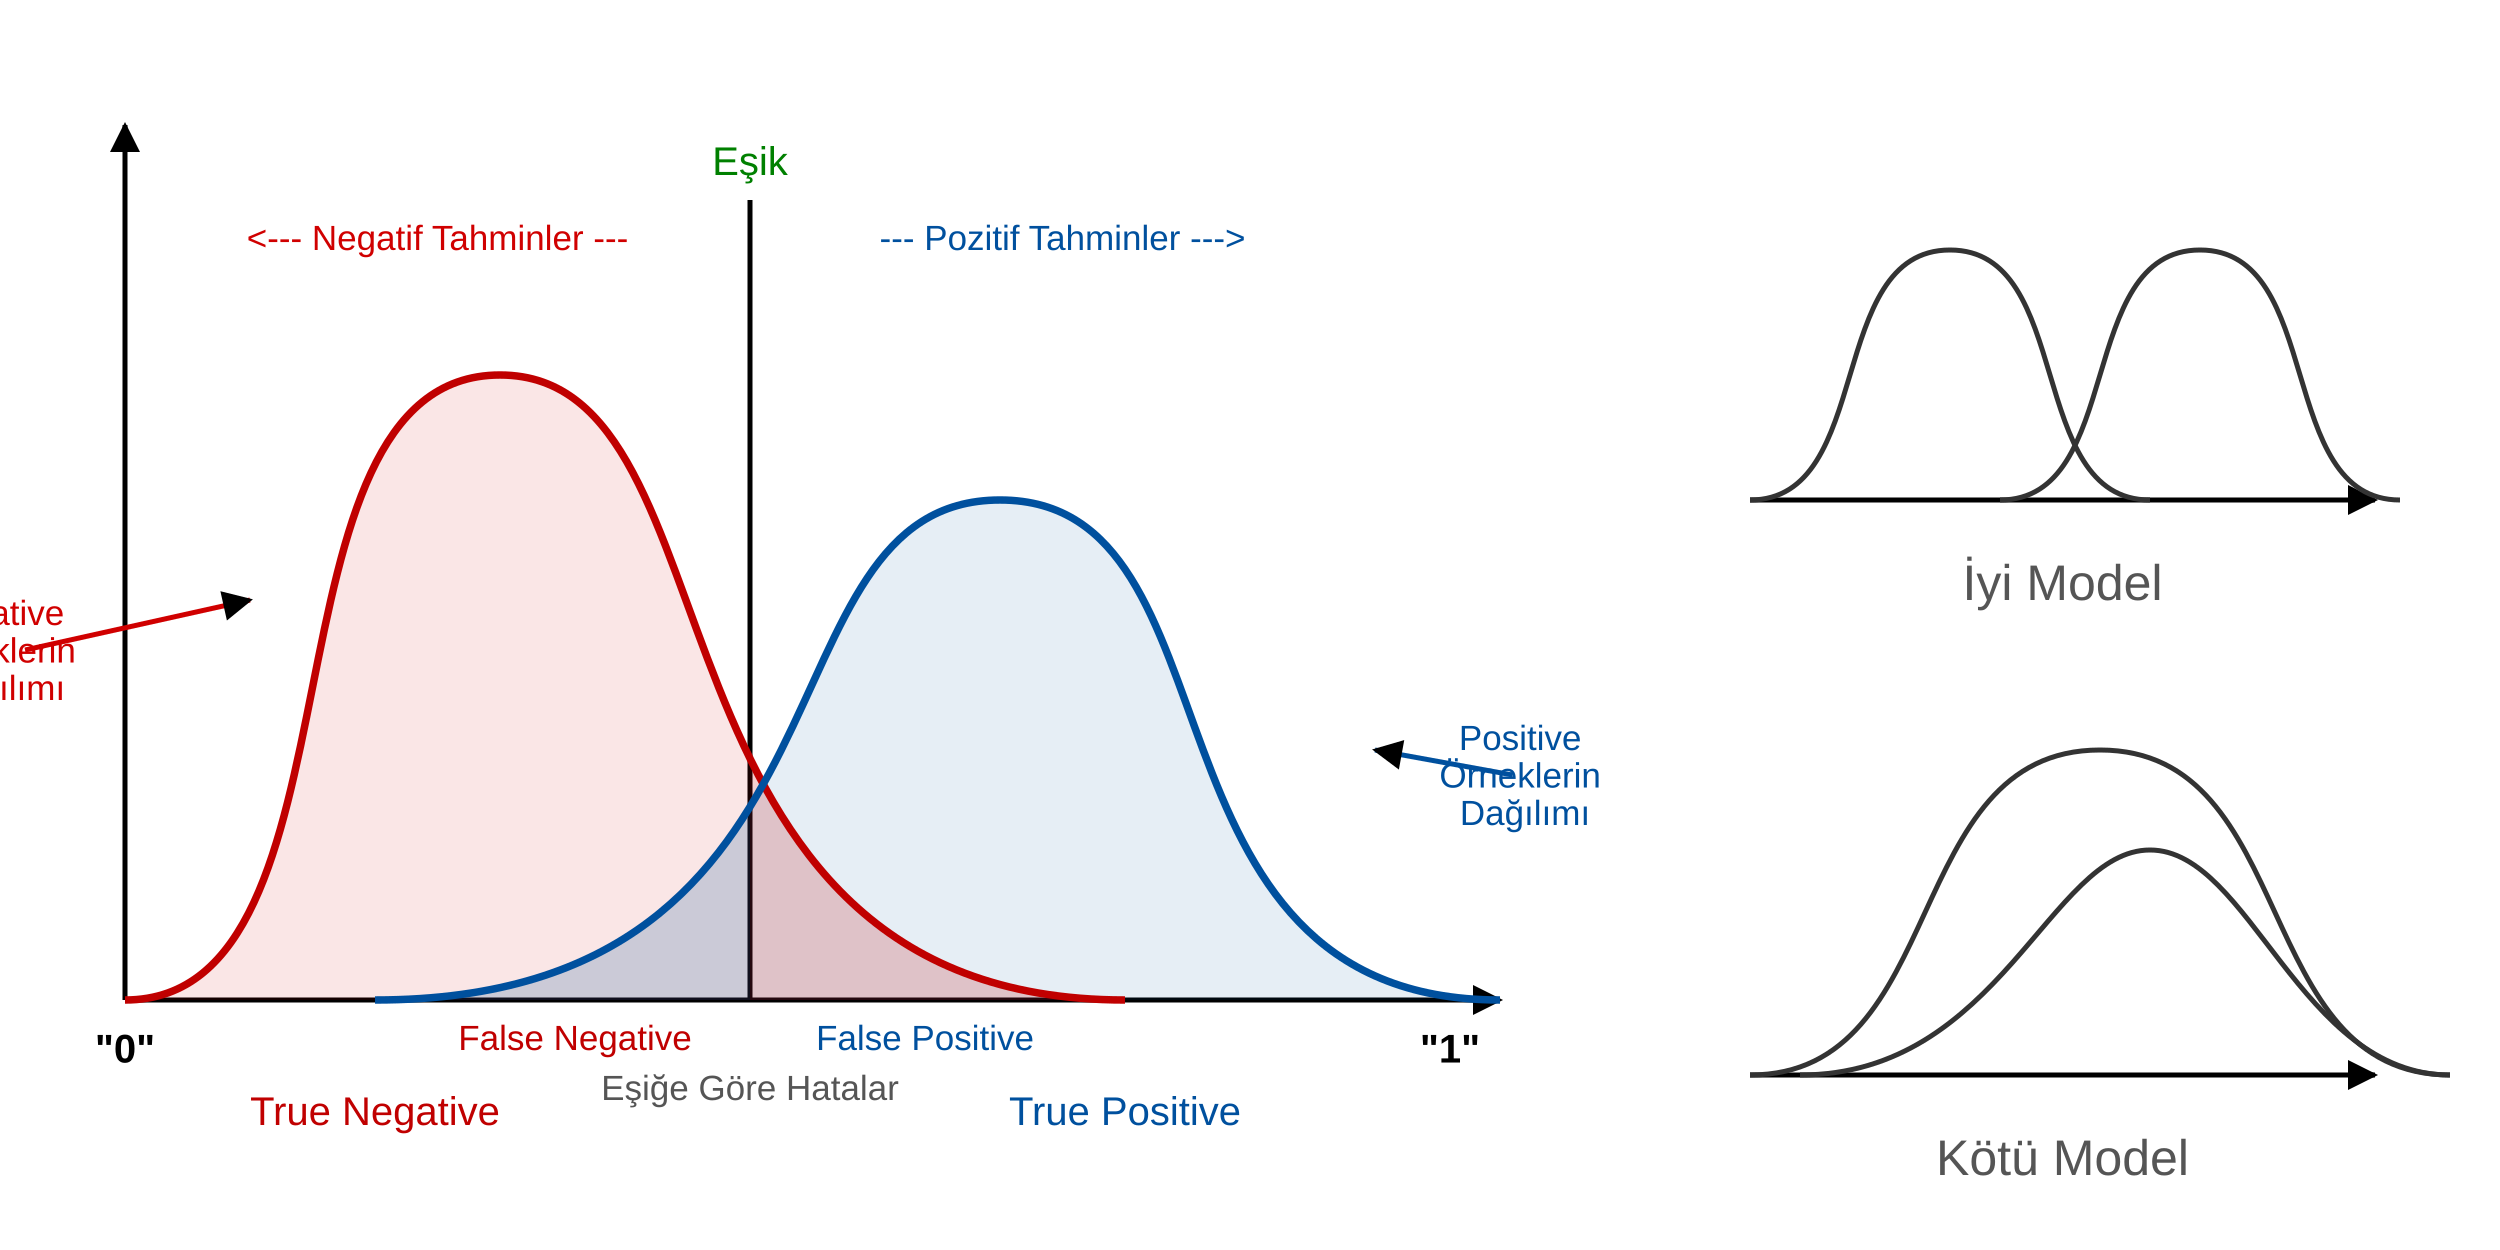
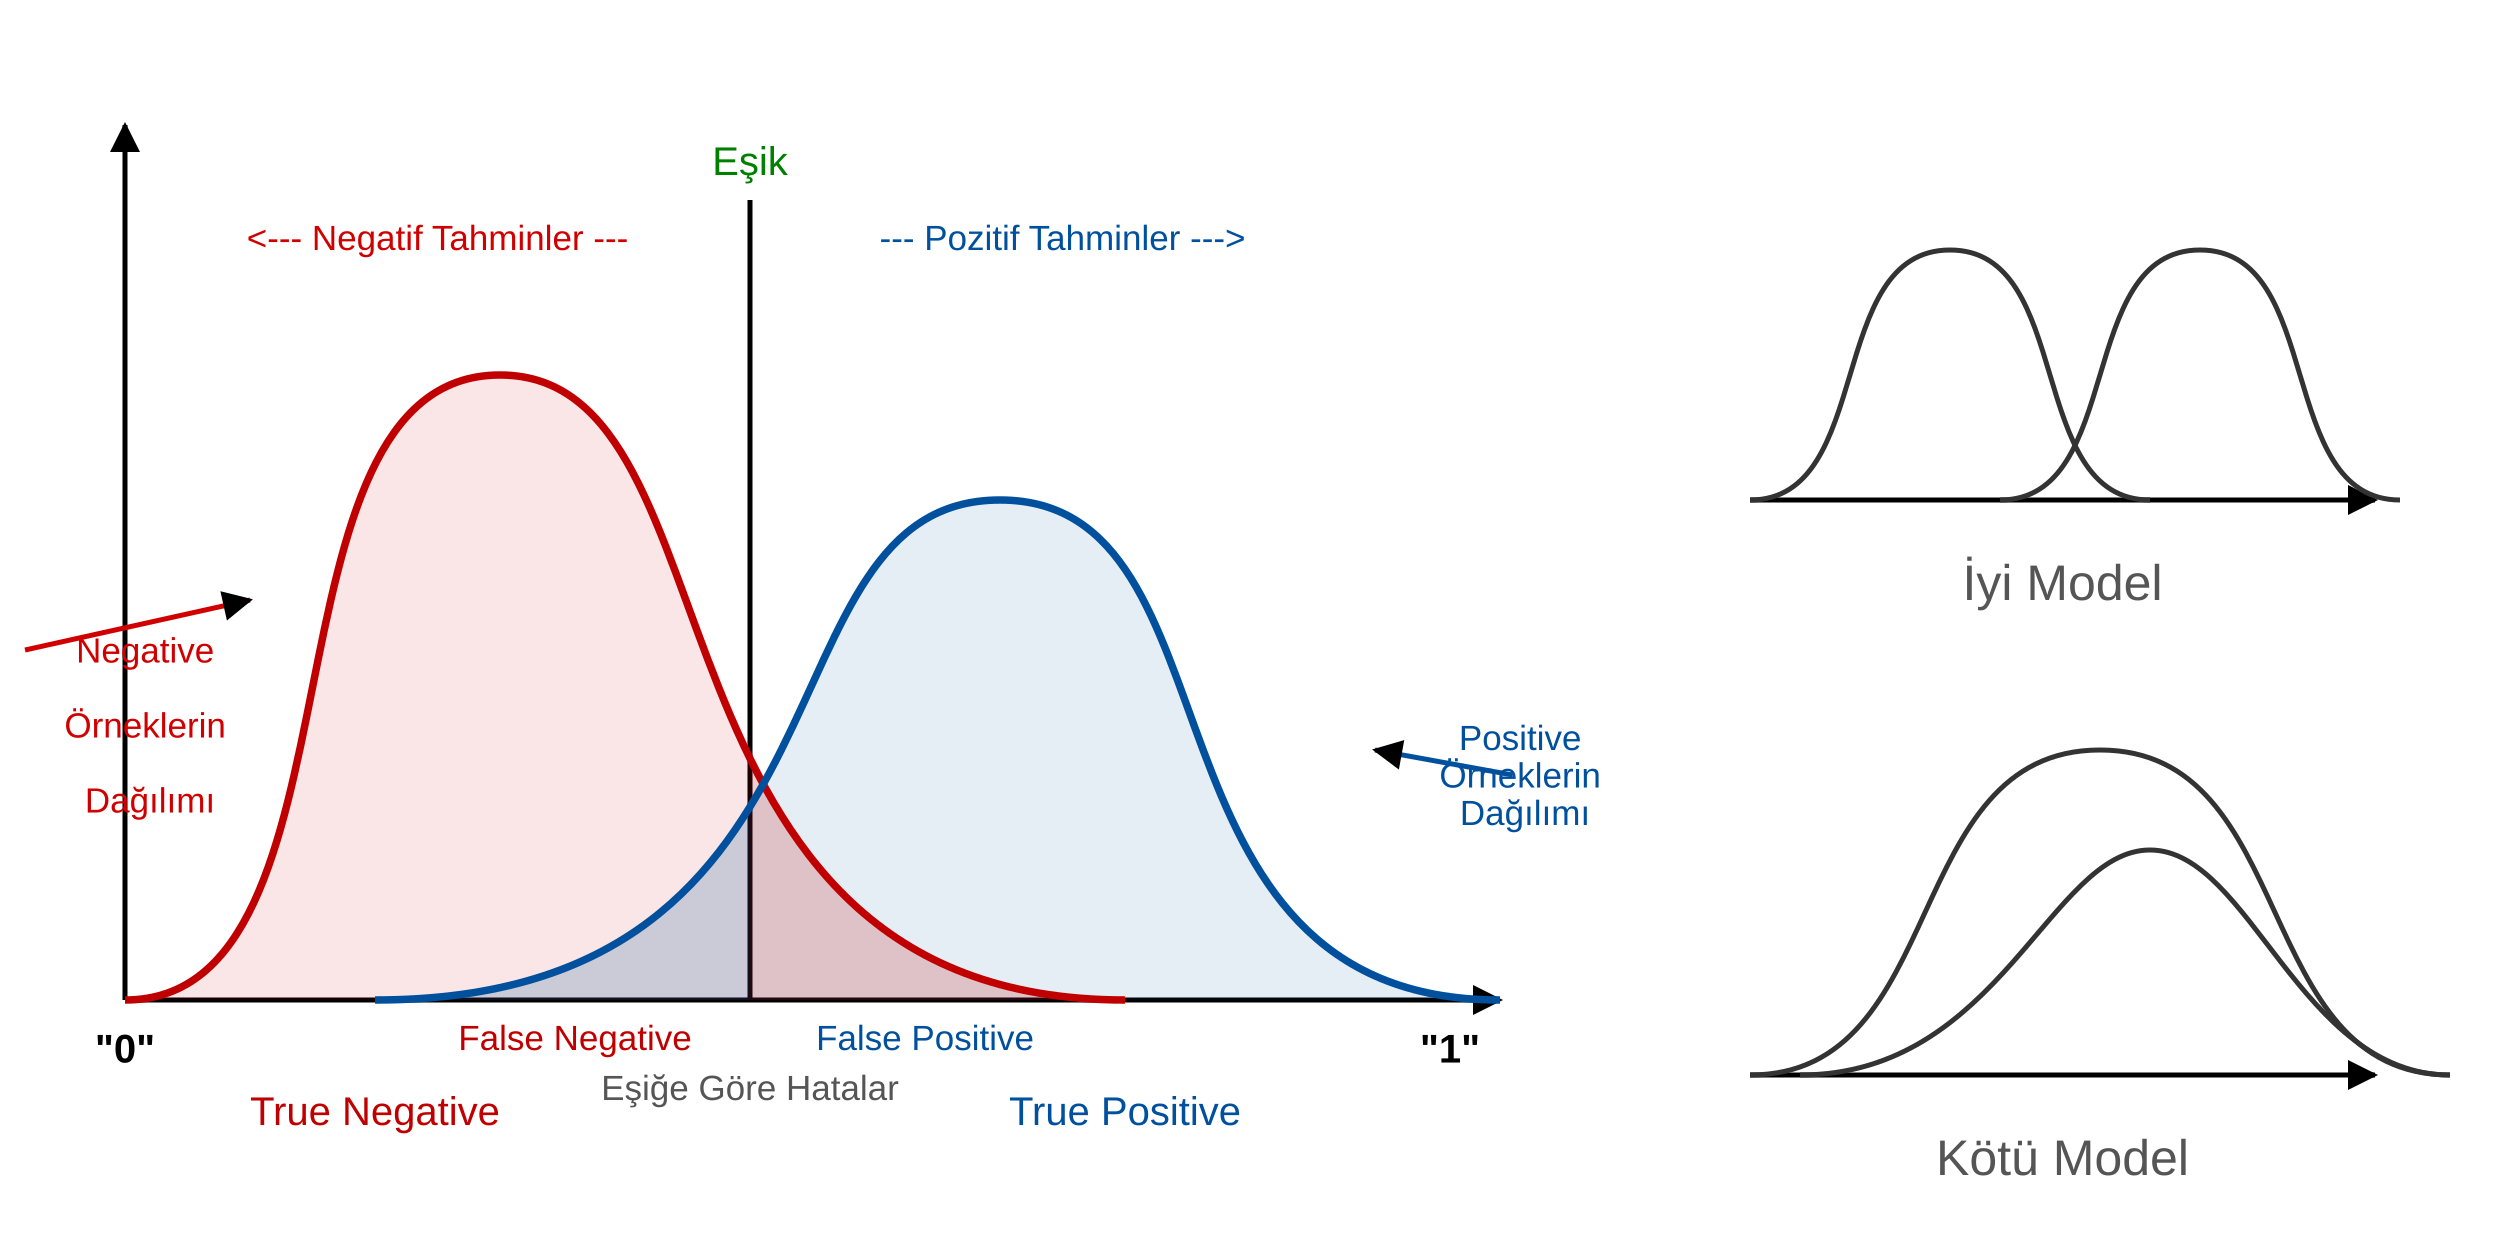
<svg xmlns="http://www.w3.org/2000/svg" width="1000" height="500" viewBox="0 0 1000 500">
  <defs>
    <style>
            .axis { stroke: black; stroke-width: 2; marker-end: url(#arrow); }
            .threshold-line { stroke: black; stroke-width: 2; }
            .curve-red { fill: none; stroke: #C00000; stroke-width: 3; }
            .curve-blue { fill: none; stroke: #00509E; stroke-width: 3; }
            .text-label { font-family: Arial, sans-serif; font-size: 16px; text-anchor: middle; }
            .text-small { font-family: Arial, sans-serif; font-size: 14px; text-anchor: middle; }
            .text-title { font-family: Arial, sans-serif; font-size: 20px; text-anchor: middle; fill: #555; }
        </style>
    <marker id="arrow" viewBox="0 0 10 10" refX="9" refY="5" markerWidth="6" markerHeight="6" orient="auto">
      <path d="M 0 0 L 10 5 L 0 10 z" fill="black" />
    </marker>
    <clipPath id="clip-left-of-threshold">
      <rect x="0" y="0" width="300" height="500" />
    </clipPath>
    <clipPath id="clip-right-of-threshold">
      <rect x="300" y="0" width="700" height="500" />
    </clipPath>
  </defs>
  <line class="axis" x1="50" y1="400" x2="600" y2="400" />
  <line class="axis" x1="50" y1="400" x2="50" y2="50" />
  <text class="text-label" x="50" y="425" font-weight="bold">"0"</text>
  <text class="text-label" x="580" y="425" font-weight="bold">"1"</text>
  <line class="threshold-line" x1="300" y1="80" x2="300" y2="400" />
  <text class="text-label" x="300" y="70" font-size="22px" fill="#008000">Eşik</text>
  <path id="path-red-closed" d="M 50,400 C 150,400 100,150 200,150 C 300,150 250,400 450,400 L 50,400 Z" fill="#D00000" fill-opacity="0.1" />
  <path id="path-blue-closed" d="M 150,400 C 350,400 300,200 400,200 C 500,200 450,400 600,400 L 150,400 Z" fill="#00509E" fill-opacity="0.1" />
  <use href="#path-blue-closed" fill="#C00000" fill-opacity="0.8" clip-path="url(#clip-left-of-threshold)" />
  <use href="#path-red-closed" fill="#00509E" fill-opacity="0.8" clip-path="url(#clip-right-of-threshold)" />
  <path class="curve-red" d="M 50,400 C 150,400 100,150 200,150 C 300,150 250,400 450,400" />
  <path class="curve-blue" d="M 150,400 C 350,400 300,200 400,200 C 500,200 450,400 600,400" />
  <text class="text-small" x="175" y="100" fill="#D00000">&lt;--- Negatif Tahminler ---</text>
  <text class="text-small" x="425" y="100" fill="#00509E">--- Pozitif Tahminler ---&gt;</text>
-   <text class="text-small" x="10" y="250" text-anchor="end" fill="#D00000">
-     <tspan x="0" dy="0">Negative</tspan>
-     <tspan x="0" dy="15">Örneklerin</tspan>
-     <tspan x="0" dy="15">Dağılımı</tspan>
+   <text class="text-small" x="60" y="250" text-anchor="end" fill="#D00000">
+     <tspan x="60" dy="15">Negative</tspan>
+     <tspan x="60" dy="30">Örneklerin</tspan>
+     <tspan x="60" dy="30">Dağılımı</tspan>
  </text>
  <line x1="10" y1="260" x2="100" y2="240" stroke="#D00000" stroke-width="2" marker-end="url(#arrow)" />
  <text class="text-small" x="650" y="300" text-anchor="start" fill="#00509E">
    <tspan x="610" dy="0">Positive</tspan>
    <tspan x="610" dy="15">Örneklerin</tspan>
    <tspan x="610" dy="15">Dağılımı</tspan>
  </text>
  <line x1="605" y1="310" x2="550" y2="300" stroke="#00509E" stroke-width="2" marker-end="url(#arrow)" />
  <text class="text-label" x="150" y="450" fill="#C00000">True Negative</text>
  <text class="text-label" x="450" y="450" fill="#00509E">True Positive</text>
  <g transform="translate(300, 420)">
    <text class="text-small" x="-70" y="0" fill="#C00000">False Negative</text>
    <text class="text-small" x="70" y="0" fill="#00509E">False Positive</text>
    <text class="text-small" x="0" y="20" fill="#555">Eşiğe Göre Hatalar</text>
  </g>
  <g transform="translate(700, 50)">
    <line class="axis" x1="0" y1="150" x2="250" y2="150" />
    <text class="text-title" x="125" y="190">İyi Model</text>
    <path d="M 0,150 C 50,150 30,50 80,50 C 130,50 110,150 160,150" fill="none" stroke="#333" stroke-width="2" />
    <path d="M 100,150 C 150,150 130,50 180,50 C 230,50 210,150 260,150" fill="none" stroke="#333" stroke-width="2" />
  </g>
  <g transform="translate(700, 280)">
    <line class="axis" x1="0" y1="150" x2="250" y2="150" />
    <text class="text-title" x="125" y="190">Kötü Model</text>
    <path d="M 0,150 C 80,150 60,20 140,20 C 220,20 200,150 280,150" fill="none" stroke="#333" stroke-width="2" />
    <path d="M 20,150 C 100,150 120,60 160,60 C 200,60 220,150 280,150" fill="none" stroke="#333" stroke-width="2" />
  </g>
</svg>
